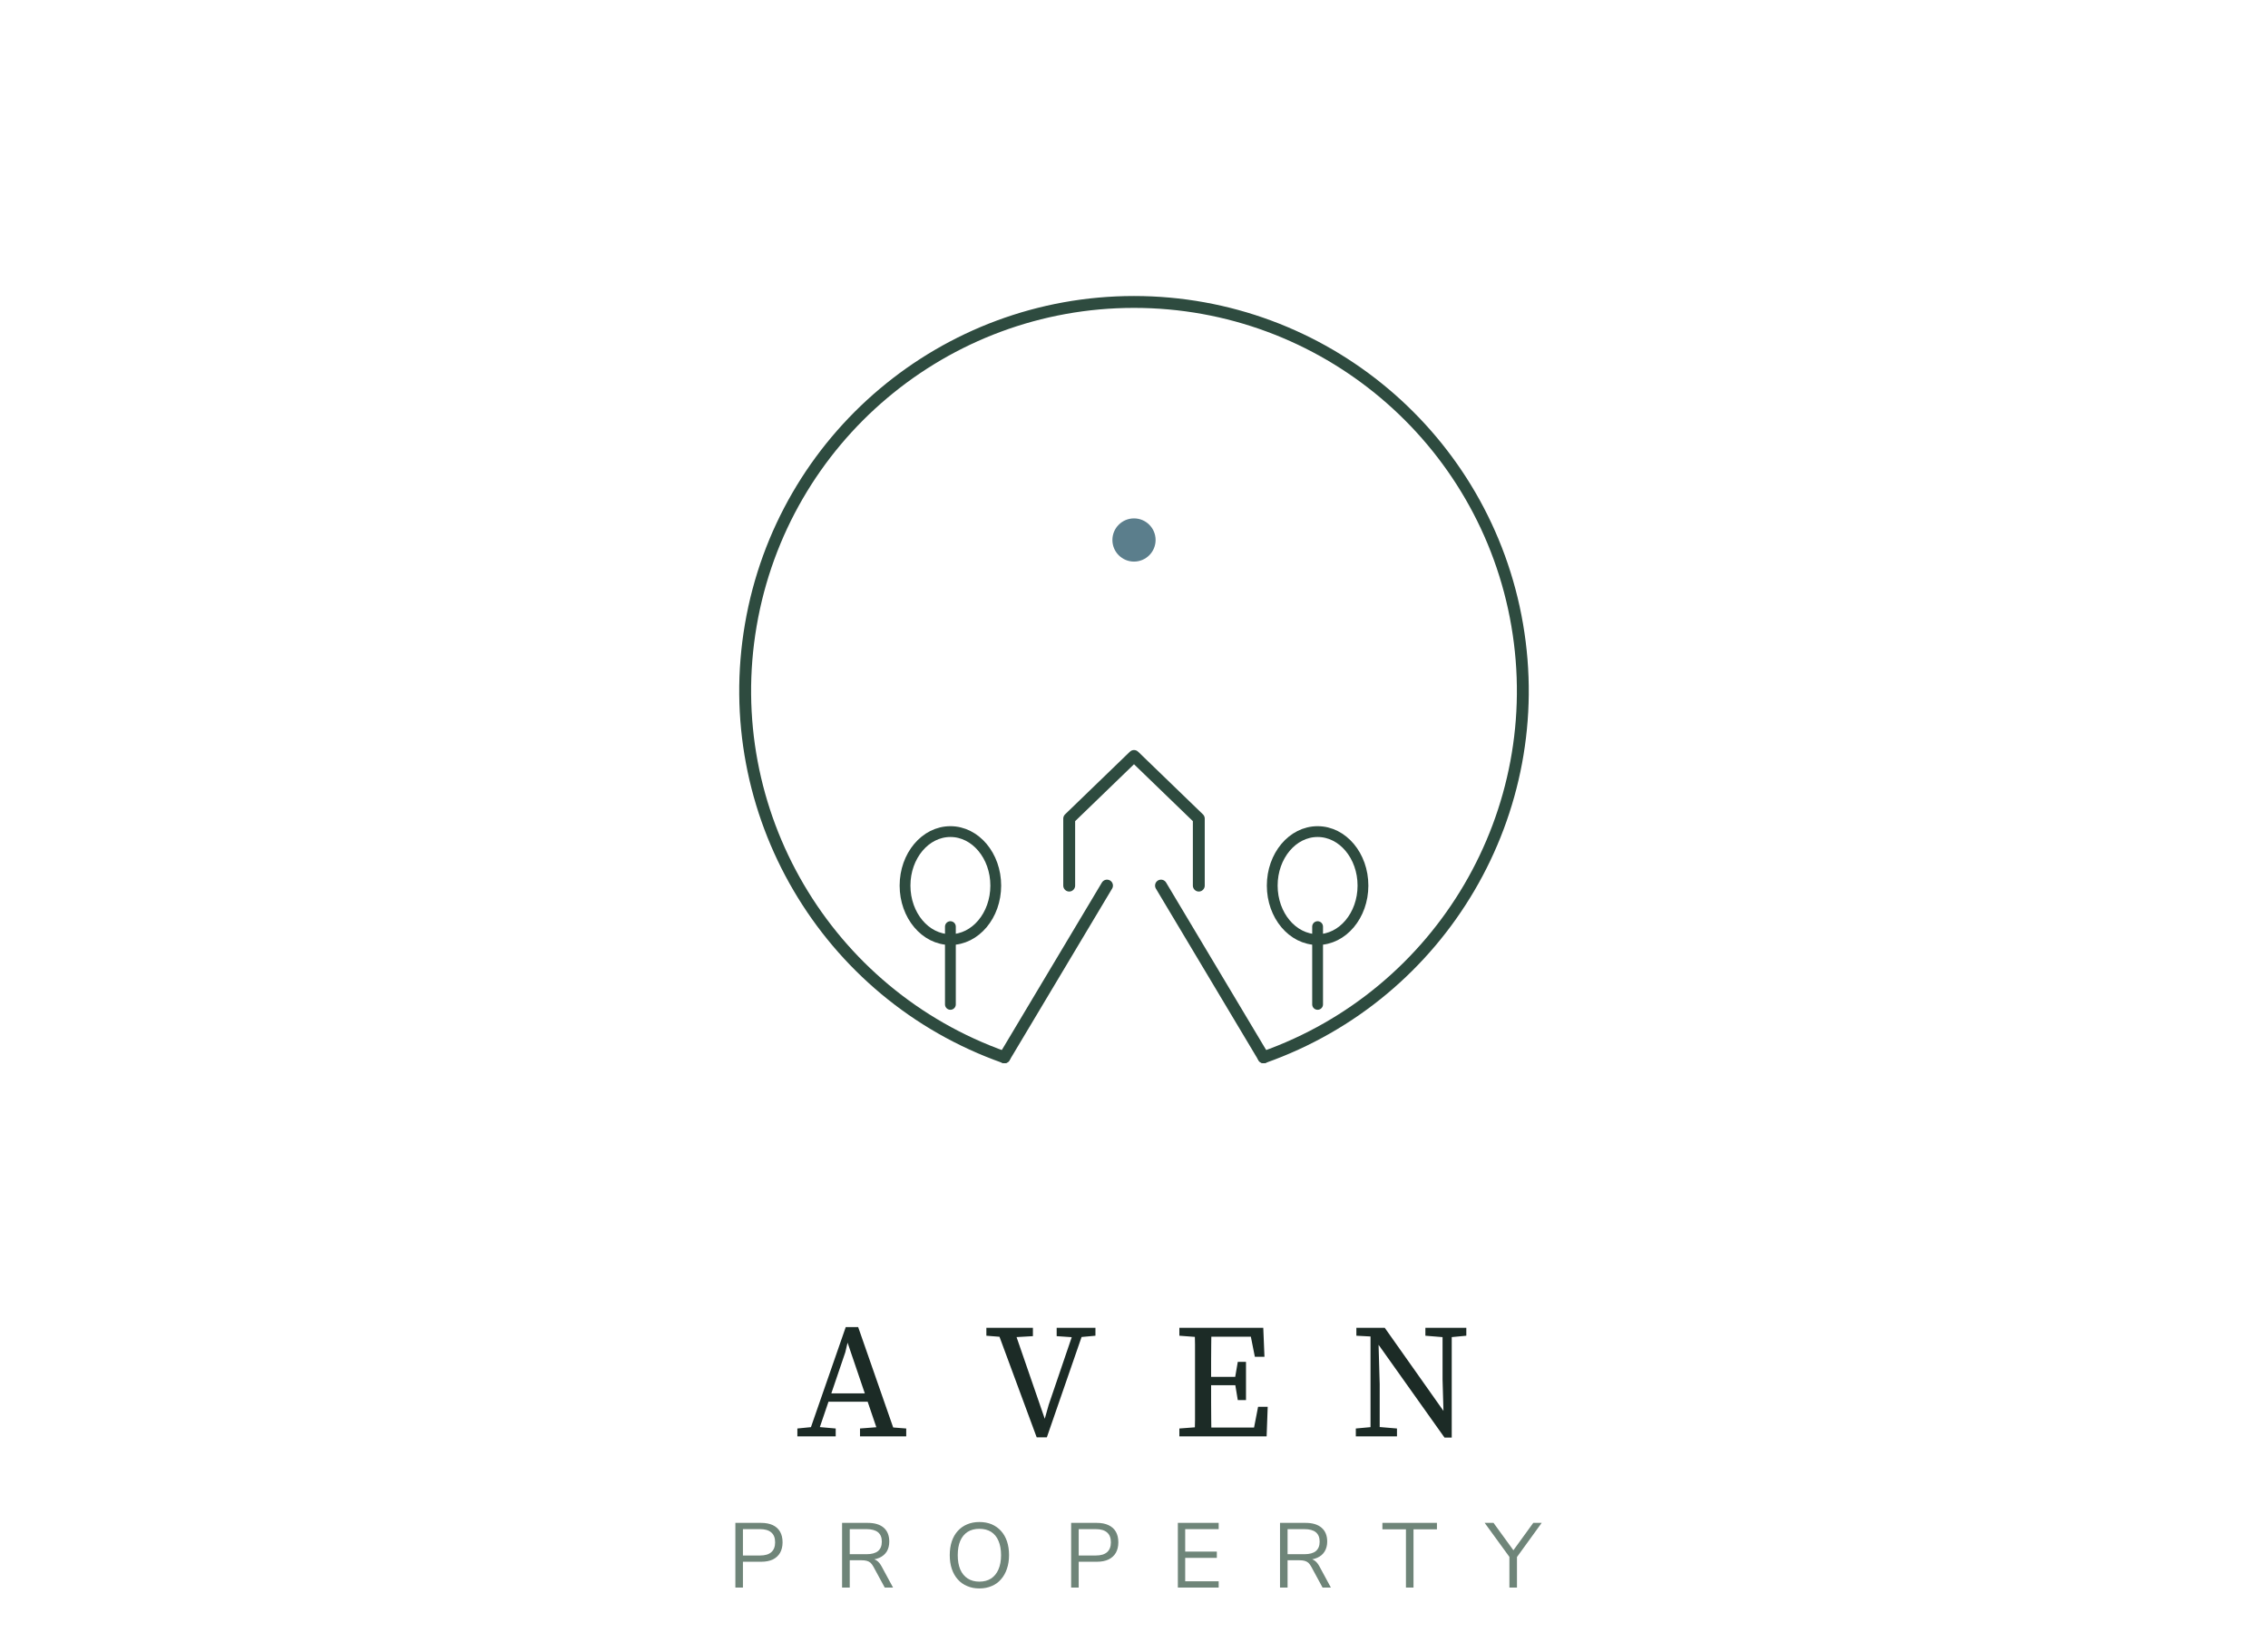
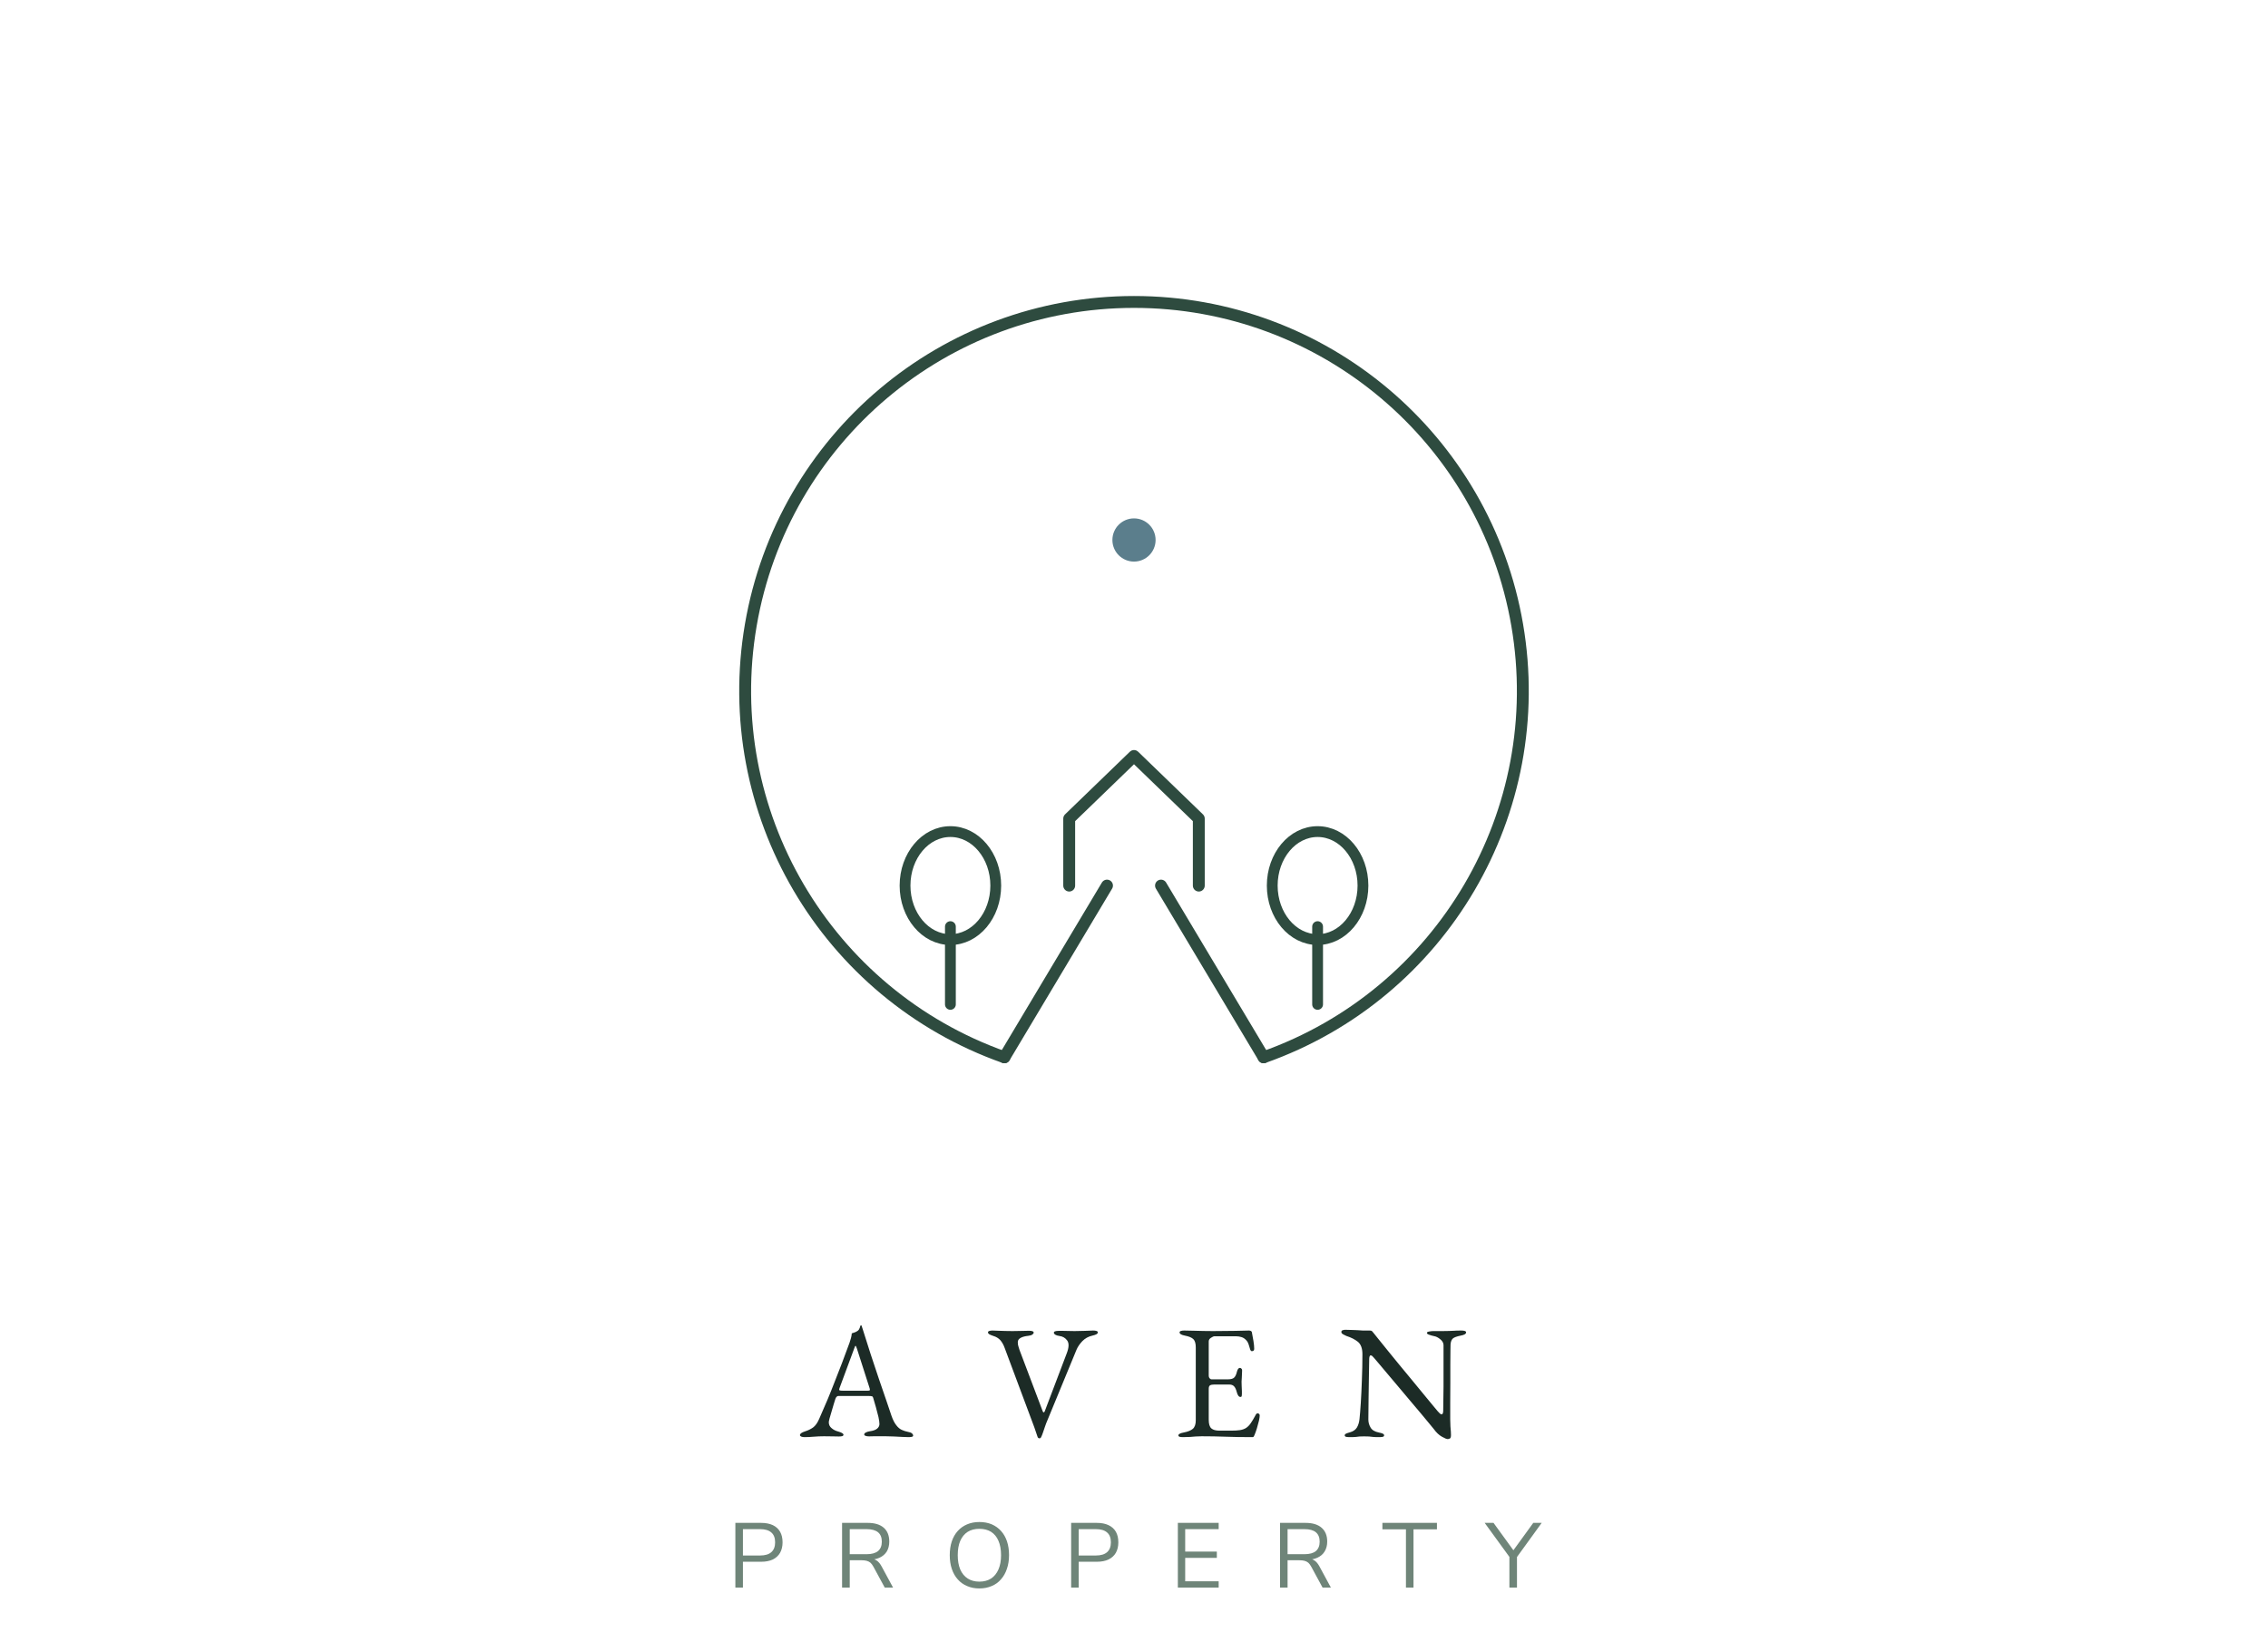
<svg xmlns="http://www.w3.org/2000/svg" viewBox="0 0 210 152" role="img" aria-label="The Ring, with air - Cara's circle tile drawn with restraint: a small ring, a small house, room to breathe">
  <path d="M93 97.9 A36 36 0 1 1 117 97.9" fill="none" stroke="#2e4b3f" stroke-width="1.1" stroke-linecap="round" stroke-linejoin="round" />
  <line x1="93" y1="97.9" x2="102.5" y2="82" stroke="#2e4b3f" stroke-width="1.1" stroke-linecap="round" />
  <line x1="117" y1="97.9" x2="107.5" y2="82" stroke="#2e4b3f" stroke-width="1.1" stroke-linecap="round" />
  <line x1="88" y1="93" x2="88" y2="85.8" stroke="#2e4b3f" stroke-width="1" stroke-linecap="round" />
  <ellipse cx="88" cy="82" rx="4.2" ry="5" fill="none" stroke="#2e4b3f" stroke-width="1" />
  <line x1="122" y1="93" x2="122" y2="85.8" stroke="#2e4b3f" stroke-width="1" stroke-linecap="round" />
  <ellipse cx="122" cy="82" rx="4.2" ry="5" fill="none" stroke="#2e4b3f" stroke-width="1" />
  <path d="M99 82 L99 75.8 L105 70 L111 75.8 L111 82" fill="none" stroke="#2e4b3f" stroke-width="1.1" stroke-linecap="round" stroke-linejoin="round" />
  <circle cx="105" cy="50" r="2" fill="#5b7e8c" />
  <g aria-label="AVEN">
-     <path fill="#1c2b26" d="M73.83 133.00V132.27L75.35 132.12H75.67L77.38 132.27V133.00ZM74.79 133.00 78.31 122.88H79.46L82.99 133.00H81.43L78.42 124.15H78.52L78.27 125.21L75.62 133.00ZM76.45 129.79V129.02H80.87V129.79ZM79.63 133.00V132.27L81.59 132.12H81.98L83.91 132.27V133.00Z M95.99 133.09 92.24 122.95H93.83L96.82 131.61H96.67L97.10 130.08L99.53 122.95H100.44L96.93 133.09ZM91.33 123.68V122.95H95.64V123.72L93.74 123.83H93.21ZM97.84 123.72V122.95H101.43V123.68L99.81 123.83H99.45Z M109.20 133.00V132.27L111.19 132.12H111.36V133.00ZM110.62 133.00Q110.64 132.23 110.65 131.46Q110.65 130.69 110.65 129.90Q110.65 129.12 110.65 128.34V127.61Q110.65 126.83 110.65 126.05Q110.65 125.28 110.65 124.50Q110.64 123.72 110.62 122.95H112.17Q112.16 123.71 112.15 124.49Q112.14 125.26 112.14 126.04Q112.14 126.82 112.14 127.61V128.22Q112.14 129.05 112.14 129.85Q112.14 130.66 112.15 131.44Q112.16 132.22 112.17 133.00ZM111.36 133.00V132.18H116.61L116.02 132.68L116.49 130.26H117.38L117.28 133.00ZM111.40 128.26V127.49H114.92V128.26ZM114.61 129.64 114.34 128.01V127.67L114.61 126.10H115.37V129.64ZM109.20 123.68V122.95H111.36V123.83H111.19ZM116.19 125.63 115.72 123.27 116.31 123.77H111.36V122.95H116.97L117.08 125.63Z M125.54 133.00V132.27L127.18 132.12H127.57L129.35 132.27V133.00ZM126.90 133.00V123.29H127.61L127.75 128.17V133.00ZM131.98 123.68V122.95H135.77V123.68L134.19 123.83H133.81ZM133.75 133.11 127.61 124.47H127.42L127.08 123.76L125.59 123.68V122.95H128.22L133.78 130.82L133.66 130.87L133.57 127.73V122.95H134.42V133.11Z" />
+     <path fill="#1c2b26" d="M74.50 133.07Q74.31 133.07 74.19 133.02Q74.07 132.97 74.07 132.88Q74.07 132.78 74.20 132.69Q74.32 132.61 74.56 132.53Q74.95 132.41 75.28 132.18Q75.61 131.94 75.85 131.38Q76.27 130.42 76.63 129.58Q76.98 128.74 77.29 127.93Q77.61 127.12 77.95 126.24Q78.28 125.36 78.66 124.33Q78.73 124.12 78.79 123.91Q78.85 123.70 78.87 123.46Q79.00 123.42 79.14 123.37Q79.27 123.33 79.41 123.23Q79.54 123.14 79.60 122.97Q79.65 122.78 79.69 122.72Q79.71 122.71 79.73 122.71Q79.75 122.71 79.77 122.74Q79.80 122.80 79.82 122.89Q79.84 122.98 79.88 123.07Q80.23 124.21 80.62 125.40Q81.02 126.58 81.38 127.68Q81.75 128.78 82.06 129.66Q82.36 130.54 82.54 131.08Q82.75 131.68 83.00 131.98Q83.23 132.28 83.50 132.40Q83.76 132.52 84.06 132.58Q84.31 132.62 84.44 132.72Q84.55 132.82 84.55 132.93Q84.55 133.01 84.44 133.04Q84.31 133.07 84.12 133.07Q83.91 133.07 83.55 133.05Q83.19 133.03 82.78 133.01Q82.38 132.99 82.03 132.99Q81.75 132.99 81.45 132.99Q81.15 132.99 80.89 132.99Q80.64 133.00 80.46 133.00Q80.27 133.00 80.14 132.95Q80.02 132.91 80.02 132.82Q80.02 132.72 80.17 132.64Q80.32 132.56 80.52 132.53Q81.02 132.46 81.22 132.28Q81.43 132.10 81.43 131.86Q81.43 131.63 81.34 131.21Q81.24 130.78 81.10 130.29Q80.97 129.81 80.85 129.43Q80.82 129.31 80.74 129.29Q80.66 129.26 80.44 129.26H77.61Q77.55 129.26 77.48 129.32Q77.41 129.37 77.35 129.53Q77.31 129.69 77.20 130.01Q77.10 130.33 77.00 130.69Q76.89 131.05 76.81 131.34Q76.74 131.62 76.74 131.69Q76.74 132.03 77.00 132.24Q77.25 132.46 77.61 132.55Q78.10 132.69 78.10 132.85Q78.10 132.94 77.98 132.98Q77.86 133.01 77.67 133.01Q77.47 133.01 77.10 133.00Q76.72 132.99 76.30 132.99Q75.81 132.99 75.34 133.03Q74.88 133.07 74.50 133.07ZM78.02 128.77H80.34Q80.55 128.77 80.55 128.69Q80.55 128.66 80.54 128.63Q80.53 128.59 80.52 128.54L79.35 124.89Q79.26 124.61 79.21 124.61Q79.18 124.61 79.09 124.87L77.73 128.54Q77.70 128.63 77.70 128.66Q77.70 128.74 77.78 128.75Q77.86 128.77 78.02 128.77Z M96.25 133.18Q96.13 133.18 96.08 133.07Q96.02 132.91 95.93 132.63Q95.84 132.35 95.77 132.16L93.02 124.80Q92.87 124.38 92.62 124.09Q92.36 123.81 91.97 123.70Q91.73 123.62 91.61 123.55Q91.48 123.47 91.48 123.37Q91.48 123.28 91.60 123.24Q91.72 123.20 91.91 123.20Q92.15 123.20 92.45 123.22Q92.74 123.23 93.07 123.24Q93.40 123.25 93.74 123.25Q94.04 123.25 94.34 123.24Q94.63 123.23 94.88 123.23Q95.12 123.22 95.27 123.22Q95.47 123.22 95.59 123.26Q95.71 123.30 95.71 123.39Q95.71 123.49 95.59 123.57Q95.47 123.66 95.21 123.69Q94.79 123.73 94.52 123.87Q94.24 124.02 94.24 124.27Q94.24 124.53 94.31 124.71Q94.37 124.90 94.40 125.00L96.56 130.71Q96.59 130.76 96.64 130.78Q96.68 130.79 96.73 130.69L98.78 125.29Q99.08 124.50 98.82 124.13Q98.56 123.76 98.08 123.70Q97.85 123.67 97.72 123.59Q97.58 123.50 97.58 123.40Q97.58 123.31 97.70 123.27Q97.82 123.23 98.02 123.23Q98.21 123.23 98.45 123.23Q98.69 123.23 98.96 123.24Q99.22 123.25 99.50 123.25Q99.94 123.25 100.43 123.23Q100.93 123.20 101.21 123.20Q101.41 123.20 101.53 123.24Q101.65 123.28 101.65 123.37Q101.65 123.47 101.53 123.54Q101.41 123.61 101.15 123.67Q100.60 123.79 100.22 124.18Q99.85 124.57 99.68 124.97L96.86 131.81Q96.83 131.89 96.75 132.12Q96.67 132.35 96.58 132.62Q96.49 132.90 96.40 133.07Q96.38 133.12 96.34 133.15Q96.29 133.18 96.25 133.18Z M109.55 133.07Q109.35 133.07 109.23 133.04Q109.11 133.00 109.11 132.91Q109.11 132.73 109.61 132.64Q110.18 132.53 110.45 132.30Q110.72 132.06 110.72 131.51V124.77Q110.72 124.22 110.50 124.00Q110.28 123.78 109.71 123.67Q109.46 123.62 109.34 123.55Q109.22 123.47 109.22 123.37Q109.22 123.28 109.34 123.24Q109.46 123.20 109.65 123.20Q110.22 123.20 110.62 123.22Q111.02 123.23 111.40 123.24Q111.78 123.25 112.31 123.25Q112.80 123.25 113.35 123.24Q113.90 123.23 114.36 123.23Q114.87 123.22 115.23 123.21Q115.58 123.20 115.64 123.20Q115.71 123.20 115.80 123.23Q115.89 123.27 115.91 123.34Q115.98 123.76 116.06 124.17Q116.13 124.59 116.13 124.89Q116.13 125.02 116.07 125.06Q116.00 125.11 115.92 125.11Q115.85 125.11 115.82 125.07Q115.79 125.03 115.76 124.96Q115.68 124.70 115.61 124.47Q115.53 124.24 115.43 124.14Q115.22 123.89 114.96 123.81Q114.71 123.73 114.42 123.73H112.46Q112.34 123.73 112.13 123.87Q111.92 124.00 111.92 124.21V127.39Q111.92 127.53 112.00 127.62Q112.08 127.72 112.19 127.72H113.67Q114.11 127.72 114.27 127.56Q114.44 127.41 114.54 126.98Q114.63 126.66 114.81 126.66Q114.87 126.66 114.94 126.72Q115.01 126.78 115.01 126.89Q115.01 126.95 115.00 127.16Q114.99 127.38 114.98 127.60Q114.96 127.83 114.96 127.94Q114.96 128.09 114.97 128.34Q114.98 128.59 114.99 128.81Q114.99 129.04 114.99 129.10Q114.99 129.21 114.97 129.28Q114.95 129.35 114.86 129.35Q114.63 129.35 114.51 128.88Q114.42 128.53 114.27 128.37Q114.12 128.20 113.82 128.20H112.43Q112.17 128.20 112.05 128.27Q111.92 128.34 111.92 128.59V131.47Q111.92 132.04 112.16 132.26Q112.40 132.47 112.91 132.47H114.02Q114.50 132.47 114.82 132.42Q115.14 132.37 115.38 132.22Q115.62 132.06 115.81 131.78Q116.00 131.51 116.24 131.06Q116.28 130.97 116.34 130.91Q116.40 130.85 116.48 130.87Q116.55 130.88 116.60 130.94Q116.64 130.99 116.64 131.08Q116.64 131.22 116.57 131.55Q116.49 131.89 116.38 132.25Q116.27 132.61 116.18 132.82Q116.13 132.93 116.10 133.00Q116.06 133.07 115.97 133.07Q115.25 133.07 114.63 133.06Q114.02 133.04 113.46 133.03Q112.91 133.01 112.38 133.00Q111.84 132.99 111.27 132.99Q110.94 132.99 110.70 133.01Q110.46 133.03 110.21 133.05Q109.95 133.07 109.55 133.07Z M134.04 133.25Q133.90 133.25 133.51 133.03Q133.11 132.81 132.75 132.31Q132.69 132.24 132.38 131.86Q132.07 131.49 131.60 130.92Q131.13 130.36 130.57 129.70Q130.02 129.04 129.46 128.38Q128.91 127.72 128.43 127.16Q127.95 126.59 127.63 126.21Q127.30 125.83 127.23 125.74Q127.12 125.61 127.05 125.55Q126.97 125.50 126.91 125.50Q126.84 125.50 126.81 125.61Q126.78 125.72 126.78 125.81Q126.76 126.55 126.75 127.51Q126.73 128.47 126.72 129.49Q126.70 130.51 126.70 131.44Q126.70 131.84 126.91 132.19Q127.11 132.53 127.66 132.64Q127.92 132.69 128.04 132.75Q128.16 132.81 128.16 132.91Q128.16 133.00 128.04 133.04Q127.92 133.07 127.72 133.07Q127.32 133.07 127.12 133.05Q126.91 133.03 126.76 133.01Q126.60 133.00 126.31 133.00Q126.04 133.00 125.89 133.01Q125.74 133.03 125.55 133.05Q125.35 133.07 124.95 133.07Q124.75 133.07 124.63 133.04Q124.51 133.00 124.51 132.91Q124.51 132.81 124.63 132.75Q124.75 132.69 125.01 132.62Q125.44 132.50 125.64 132.18Q125.83 131.86 125.88 131.40Q125.94 130.82 126.00 129.89Q126.06 128.95 126.10 127.79Q126.15 126.62 126.15 125.39Q126.15 124.60 125.74 124.25Q125.32 123.91 124.66 123.70Q124.60 123.67 124.40 123.57Q124.20 123.47 124.20 123.34Q124.20 123.20 124.33 123.17Q124.47 123.13 124.54 123.13Q124.98 123.14 125.25 123.15Q125.52 123.16 125.73 123.17Q125.94 123.19 126.19 123.20Q126.45 123.20 126.85 123.20Q126.99 123.20 127.06 123.28Q127.14 123.36 127.21 123.46Q127.27 123.55 127.61 123.96Q127.95 124.38 128.45 125.00Q128.95 125.62 129.55 126.35Q130.15 127.08 130.75 127.80Q131.35 128.53 131.86 129.15Q132.37 129.78 132.71 130.18Q133.05 130.59 133.11 130.66Q133.17 130.72 133.28 130.84Q133.39 130.96 133.48 130.96Q133.62 130.96 133.63 130.65Q133.63 130.44 133.64 129.84Q133.65 129.25 133.66 128.40Q133.66 127.56 133.66 126.56Q133.66 125.58 133.66 124.54Q133.65 124.24 133.35 124.00Q133.05 123.76 132.79 123.72Q132.54 123.67 132.33 123.59Q132.12 123.52 132.12 123.42Q132.12 123.33 132.33 123.29Q132.54 123.25 132.73 123.25Q132.88 123.25 133.03 123.25Q133.17 123.25 133.31 123.25Q133.45 123.25 133.59 123.25Q133.95 123.25 134.16 123.24Q134.37 123.23 134.62 123.22Q134.86 123.20 135.31 123.20Q135.51 123.20 135.63 123.24Q135.75 123.28 135.75 123.37Q135.75 123.58 135.25 123.67Q134.70 123.78 134.52 123.94Q134.34 124.11 134.31 124.48Q134.31 124.56 134.30 125.06Q134.29 125.58 134.29 126.36Q134.29 127.14 134.29 128.03Q134.28 128.94 134.28 129.83Q134.28 130.72 134.28 131.43Q134.28 131.78 134.30 132.08Q134.32 132.37 134.34 132.57Q134.35 132.78 134.35 132.88Q134.35 133.12 134.26 133.19Q134.16 133.25 134.04 133.25Z" />
  </g>
  <g aria-label="PROPERTY">
    <path fill="#6f8579" d="M68.09 147.00V141.01H70.47Q71.11 141.01 71.56 141.22Q72.00 141.43 72.23 141.83Q72.46 142.23 72.46 142.81Q72.46 143.37 72.23 143.78Q72.00 144.18 71.56 144.40Q71.11 144.61 70.47 144.61H68.79V147.00ZM68.79 144.03H70.38Q71.07 144.03 71.42 143.72Q71.77 143.41 71.77 142.81Q71.77 142.20 71.42 141.90Q71.07 141.59 70.38 141.59H68.79Z M77.97 147.00V141.01H80.35Q81.31 141.01 81.83 141.46Q82.34 141.91 82.34 142.74Q82.34 143.27 82.11 143.66Q81.87 144.04 81.43 144.24Q80.98 144.44 80.35 144.44L80.43 144.33H80.60Q80.93 144.33 81.18 144.50Q81.43 144.67 81.63 145.04L82.69 147.00H81.92L80.88 145.08Q80.75 144.84 80.60 144.70Q80.44 144.57 80.24 144.52Q80.04 144.47 79.76 144.47H78.68V147.00ZM78.68 143.91H80.24Q80.94 143.91 81.30 143.62Q81.65 143.32 81.65 142.75Q81.65 142.17 81.30 141.88Q80.94 141.59 80.24 141.59H78.68Z M90.68 147.08Q90.05 147.08 89.55 146.86Q89.04 146.65 88.68 146.24Q88.32 145.84 88.13 145.27Q87.94 144.71 87.94 144.00Q87.94 143.29 88.13 142.72Q88.32 142.16 88.68 141.76Q89.04 141.36 89.54 141.15Q90.05 140.93 90.68 140.93Q91.31 140.93 91.82 141.14Q92.33 141.36 92.69 141.76Q93.05 142.16 93.24 142.72Q93.43 143.29 93.43 143.99Q93.43 144.70 93.23 145.27Q93.04 145.84 92.68 146.24Q92.33 146.65 91.82 146.86Q91.31 147.08 90.68 147.08ZM90.68 146.45Q91.32 146.45 91.77 146.16Q92.21 145.87 92.45 145.32Q92.69 144.77 92.69 144.00Q92.69 143.22 92.45 142.67Q92.22 142.13 91.77 141.84Q91.32 141.56 90.68 141.56Q90.05 141.56 89.60 141.84Q89.15 142.13 88.91 142.68Q88.68 143.22 88.68 144.00Q88.68 144.77 88.91 145.32Q89.15 145.87 89.60 146.16Q90.05 146.45 90.68 146.45Z M99.18 147.00V141.01H101.55Q102.20 141.01 102.64 141.22Q103.09 141.43 103.32 141.83Q103.55 142.23 103.55 142.81Q103.55 143.37 103.32 143.78Q103.09 144.18 102.64 144.40Q102.20 144.61 101.55 144.61H99.88V147.00ZM99.88 144.03H101.47Q102.16 144.03 102.51 143.72Q102.86 143.41 102.86 142.81Q102.86 142.20 102.51 141.90Q102.16 141.59 101.47 141.59H99.88Z M109.06 147.00V141.01H112.84V141.59H109.74V143.67H112.67V144.25H109.74V146.42H112.84V147.00Z M118.52 147.00V141.01H120.89Q121.85 141.01 122.37 141.46Q122.89 141.91 122.89 142.74Q122.89 143.27 122.65 143.66Q122.42 144.04 121.97 144.24Q121.52 144.44 120.89 144.44L120.97 144.33H121.14Q121.48 144.33 121.72 144.50Q121.97 144.67 122.17 145.04L123.23 147.00H122.46L121.42 145.08Q121.29 144.84 121.14 144.70Q120.98 144.57 120.78 144.52Q120.58 144.47 120.30 144.47H119.22V147.00ZM119.22 143.91H120.78Q121.49 143.91 121.84 143.62Q122.19 143.32 122.19 142.75Q122.19 142.17 121.84 141.88Q121.49 141.59 120.78 141.59H119.22Z M130.18 147.00V141.61H128.00V141.01H133.05V141.61H130.88V147.00Z M139.76 147.00V143.90L139.92 144.38L137.47 141.01H138.29L140.22 143.67H140.04L141.97 141.01H142.75L140.31 144.38L140.46 143.90V147.00Z" />
  </g>
</svg>
